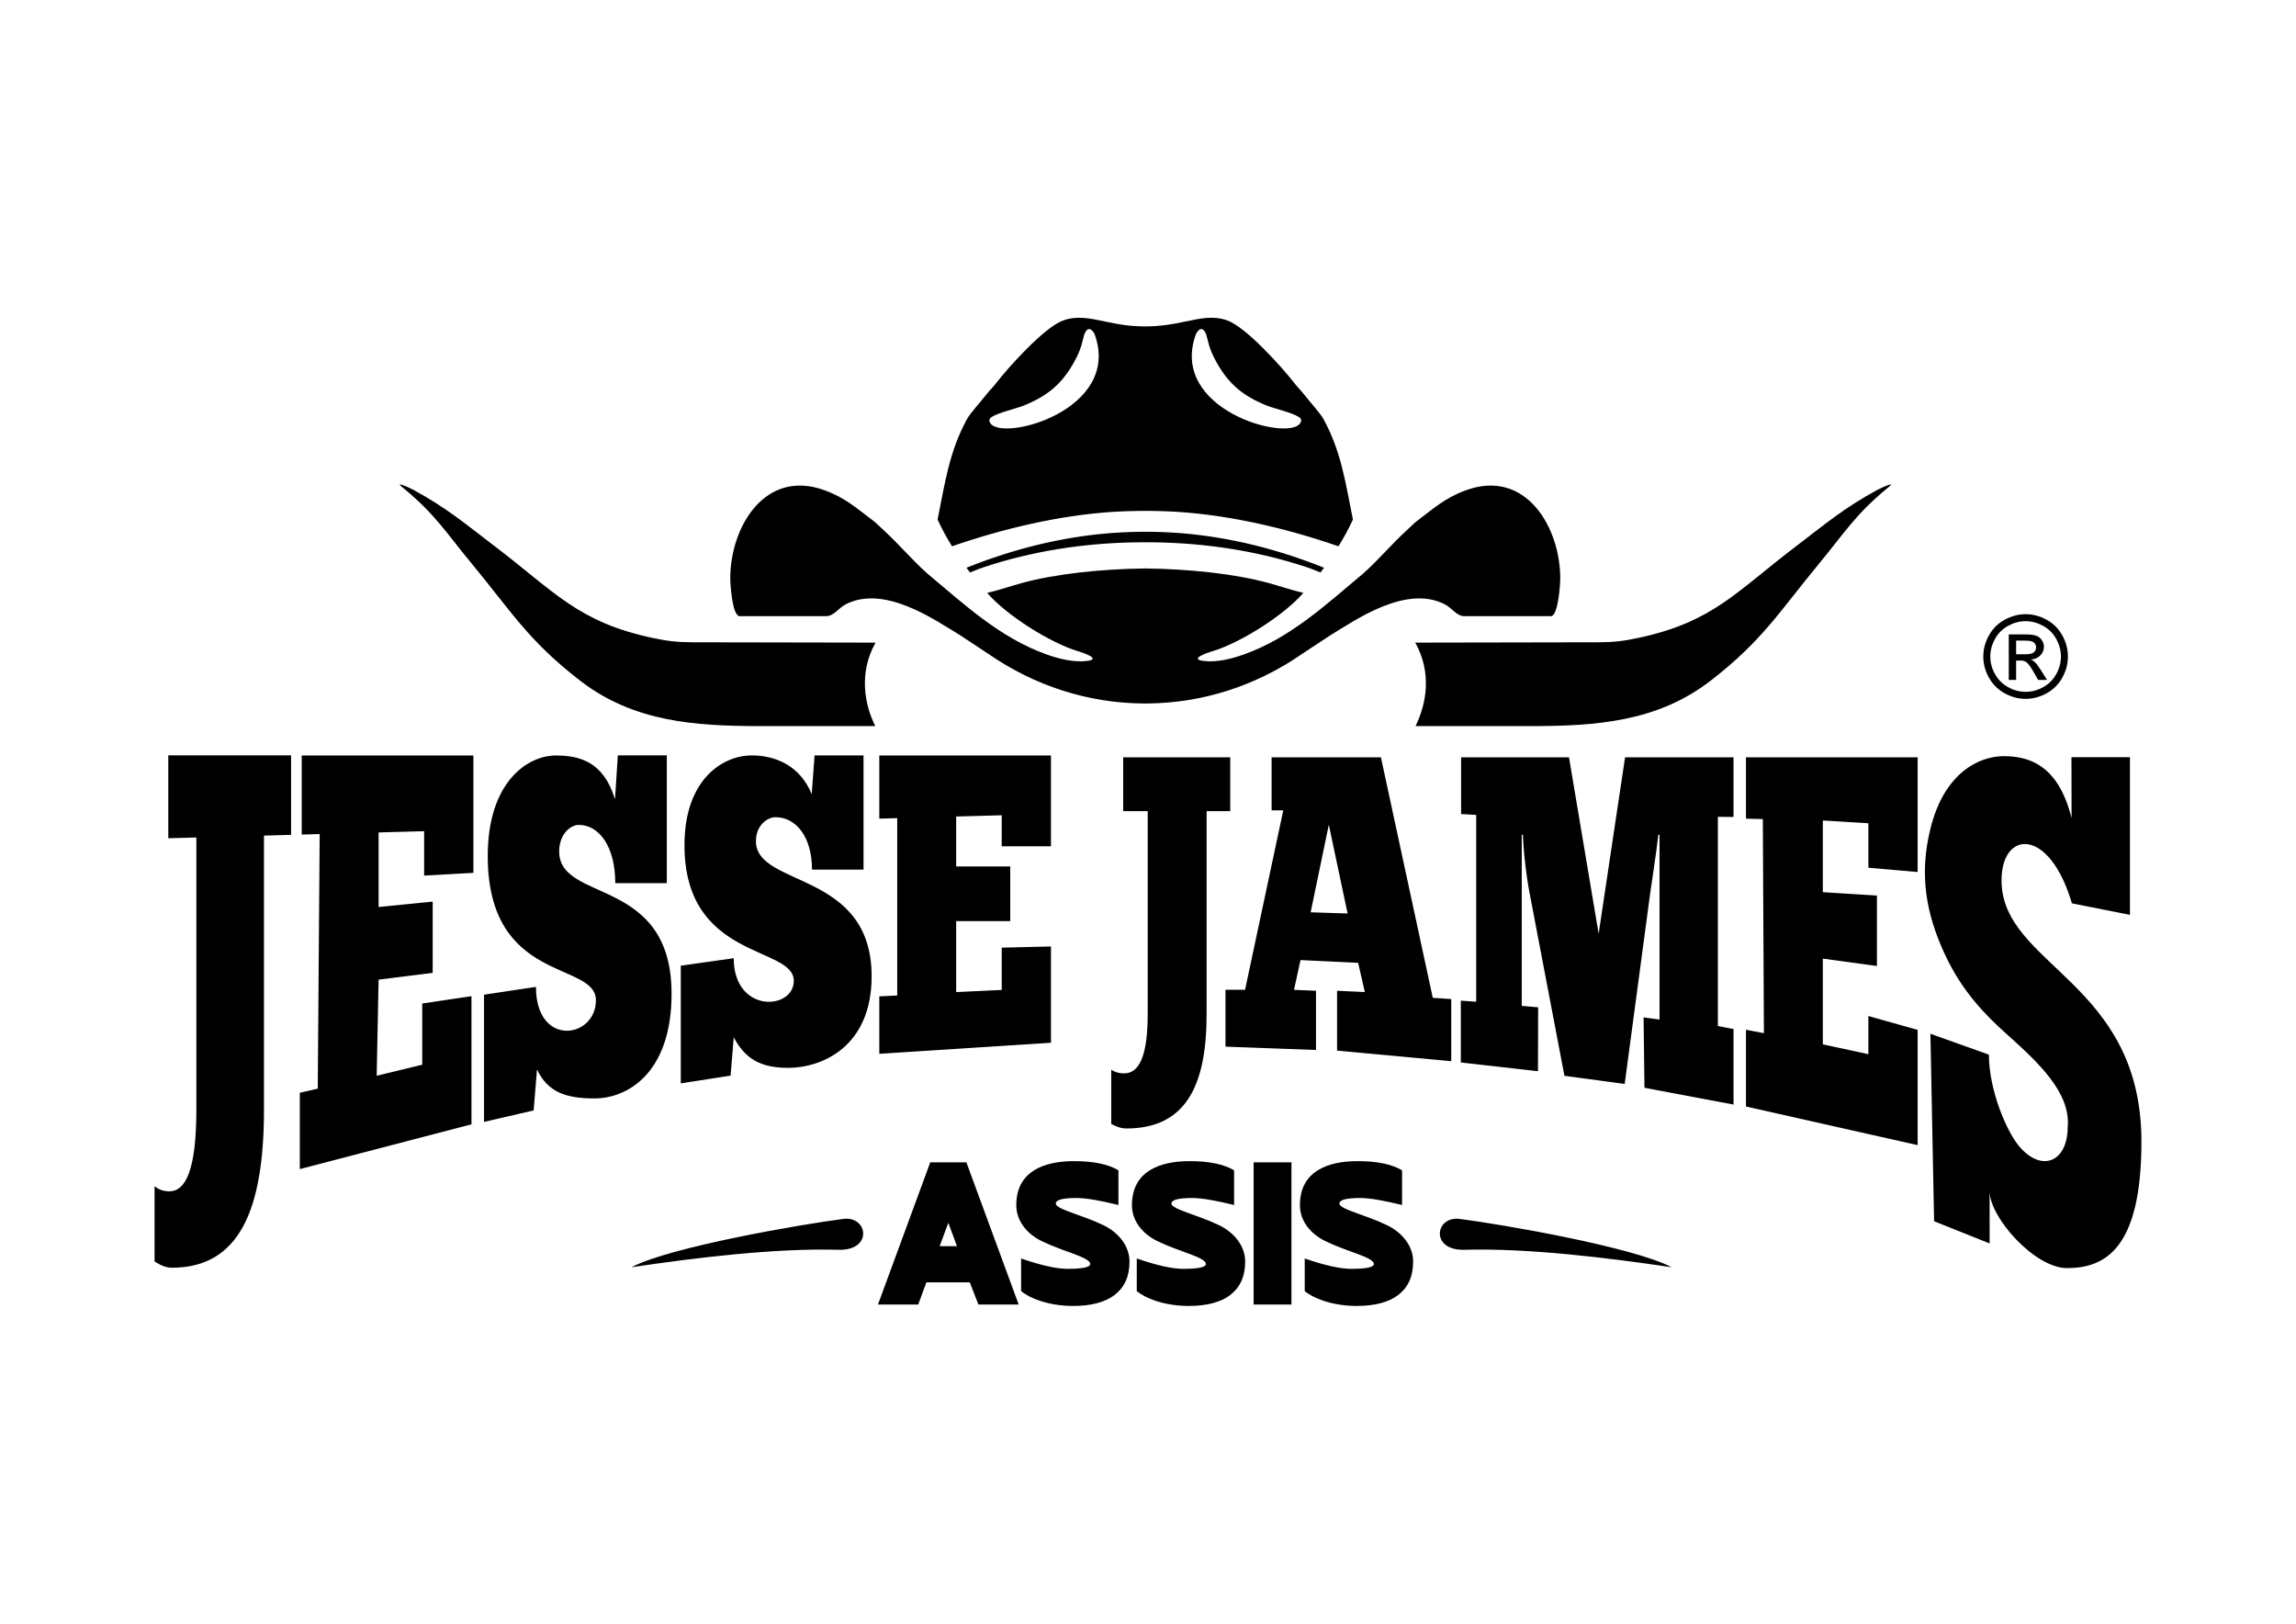
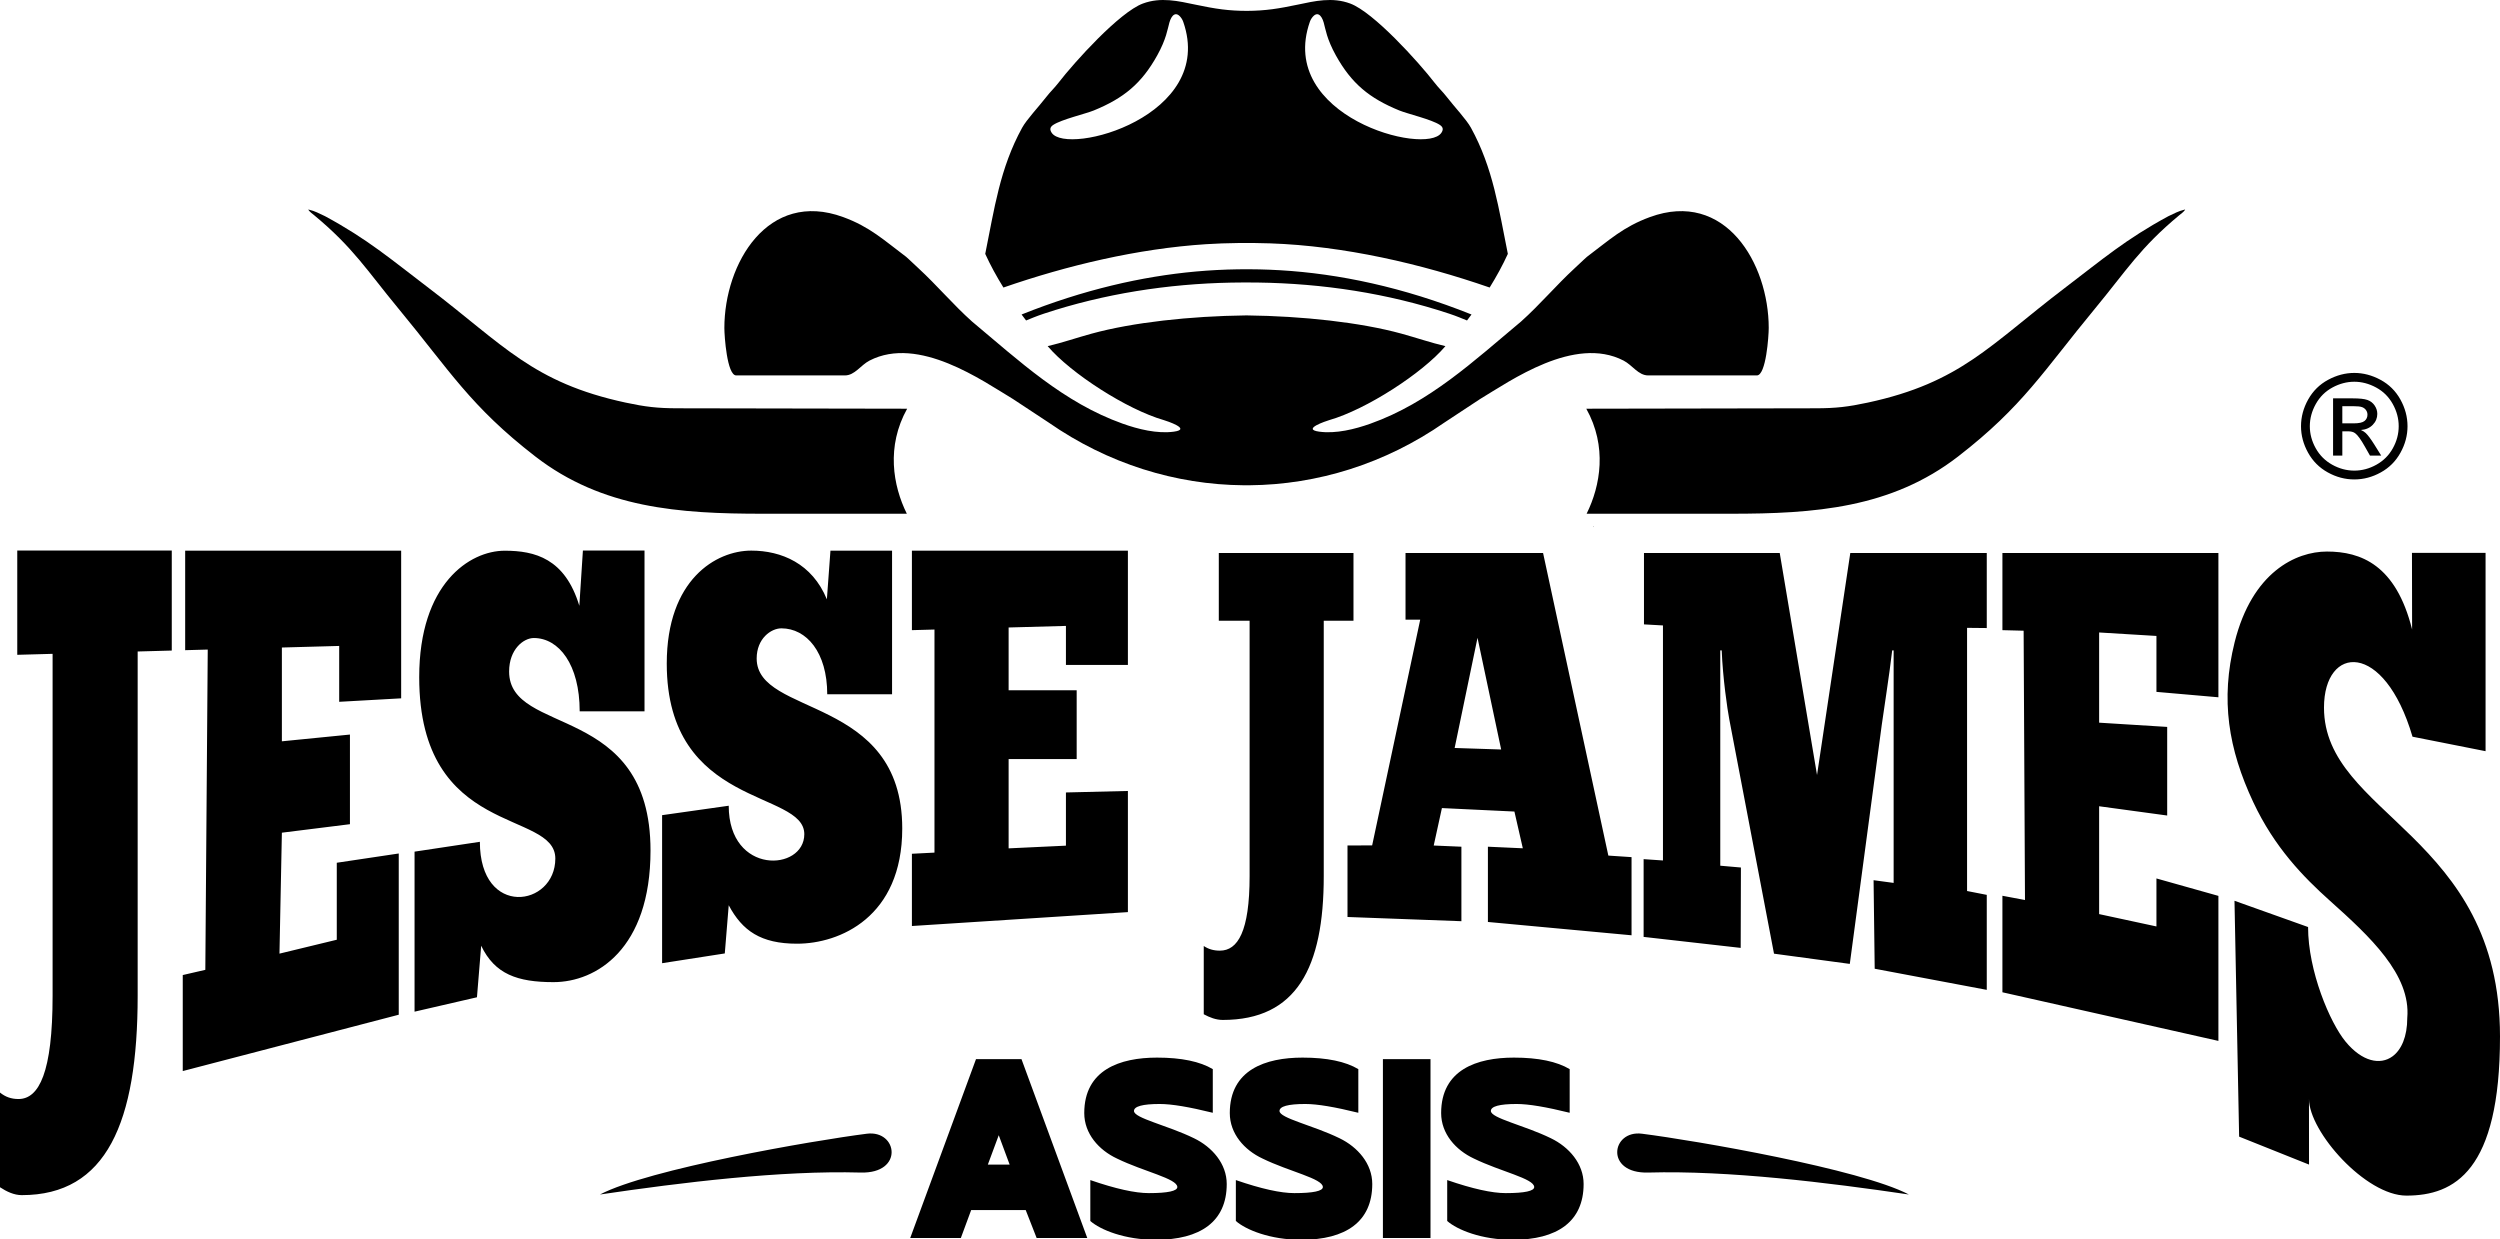
- <svg xmlns="http://www.w3.org/2000/svg" viewBox="0 0 841.89 595.276">
+ <svg xmlns="http://www.w3.org/2000/svg" viewBox="0 0 728.53 361.054">
  <g id="logo-assis" class="logo-pub">
-     <path fill-rule="evenodd" d="M267.768 212.074c0-18.86 12.702-40.355 34.626-32.323 7.786 2.854 11.789 6.668 18.354 11.589.061.053.785.708.906.822l2.676 2.506c5.387 4.966 10.139 10.627 15.591 15.503 13.742 11.469 26.708 23.66 43.922 29.785 4.473 1.591 10.033 3.003 14.943 2.323 5.246-.726-2.157-3.118-2.961-3.364-10.73-3.075-27.131-13.644-33.843-21.554 4.249-.99 8.485-2.454 12.812-3.64 12.048-3.303 28.735-5.109 44.88-5.314.141-.002.281-.002.422-.001 16.178.198 32.912 2.005 44.987 5.315 4.326 1.186 8.563 2.65 12.811 3.64-6.712 7.911-23.114 18.479-33.843 21.554-.803.246-8.206 2.638-2.961 3.364 4.91.68 10.47-.732 14.943-2.323 17.214-6.125 30.18-18.316 43.922-29.785 5.452-4.876 10.204-10.537 15.591-15.503l2.676-2.506c.121-.114.845-.769.906-.822 6.564-4.921 10.568-8.736 18.354-11.589 21.924-8.032 34.626 13.462 34.626 32.323 0 2.262-.762 13.82-3.455 13.82h-31.671c-2.883 0-4.583-2.986-7.187-4.33-14.291-7.376-32.926 5.89-41.792 11.206l-10.412 6.864c-17.292 12.017-37.022 18.106-56.785 18.27l-.201.001c-.222.001-.445.002-.667.002-.222 0-.445-.001-.667-.002l-.201-.001c-19.763-.164-39.493-6.253-56.785-18.27l-10.412-6.864c-8.866-5.316-27.501-18.582-41.792-11.206-2.603 1.344-4.303 4.33-7.187 4.33h-31.671c-2.693 0-3.455-11.558-3.455-13.82zm155.404-13.247c19.012.257 37.921 3.146 55.802 9.065 2.3.762 3.902 1.468 5.208 1.992l1.313-1.744c-20-8.009-38.734-11.894-55.758-12.898-8.132-.479-16.467-.36-24.574.372-15.676 1.42-32.712 5.289-50.782 12.526l1.313 1.744c1.306-.524 2.909-1.23 5.208-1.992 17.51-5.796 36.004-8.686 54.617-9.045 2.551-.05 5.102-.055 7.653-.019zm3.684-11.415c21.451.729 43.925 5.938 63.929 12.871 2.011-3.252 3.802-6.52 5.299-9.809-2.667-13.151-4.253-24.91-10.745-36.743-1.321-2.408-4.793-6.072-7.088-9.035-1.209-1.561-2.253-2.463-3.461-4.025-4.747-6.143-17.824-20.619-24.645-23.15-5.253-1.948-10.284-.724-15.429.349-2.55.532-4.9.989-7.266 1.304-4.743.632-9.909.65-14.666.047-2.488-.316-4.947-.792-7.626-1.351-5.145-1.073-10.177-2.297-15.429-.349-6.821 2.531-19.898 17.007-24.645 23.15-1.207 1.562-2.252 2.464-3.461 4.025-2.295 2.962-5.767 6.627-7.088 9.035-6.492 11.833-8.077 23.591-10.745 36.743 1.497 3.289 3.288 6.557 5.299 9.809 18.495-6.41 39.101-11.346 59.058-12.631 5.939-.381 12.678-.445 18.707-.24zm49.855-32.212c-4.552 6.756-47.884-4.851-38.335-32.322.127-.366.288-.702.489-1.001 1.616-2.398 2.95-.949 3.557 1.188.543 1.914.878 4.764 3.548 9.574 4.546 8.187 9.765 12.482 18.5 16.049 2.383.973 9.398 2.608 11.804 4.208.945.628 1.083 1.345.437 2.304zm-113.546 0c4.552 6.756 47.884-4.851 38.335-32.322-.127-.366-.288-.702-.489-1.001-1.616-2.398-2.95-.949-3.557 1.188-.543 1.914-.878 4.764-3.548 9.574-4.546 8.187-9.765 12.482-18.5 16.049-2.383.973-9.398 2.608-11.804 4.208-.945.628-1.083 1.345-.437 2.304z" />
-     <path fill-rule="evenodd" d="M693.334 177.567c-1.99.485-2.853 1.064-4.76 1.926-12.425 6.718-19.161 12.525-30.271 20.978-21.753 16.55-30.227 27.505-57.3 33.339-5.784 1.246-9.313 1.652-15.156 1.662l-66.903.123c6.131 10.991 4.153 22.402.094 30.607h42.035c24.28 0 46.698-1.58 66.23-16.691 18.939-14.649 24.927-25.002 39.857-43.063 9.26-11.2 13.147-17.755 24.636-27.28.584-.484 1.131-.829 1.623-1.506.074-.127-.048-.105-.084-.096zm-172.404 92.357l.086.176.086-.176h-.172zM407.468 412.058c1.671.904 3.55 1.658 5.533 1.658 21.503 0 29.436-15.22 29.436-41.893v-74.442h8.664v-19.741h-39.248v19.741h8.977v74.442c0 16.124-3.445 21.7-8.664 21.7-1.879 0-3.34-.452-4.698-1.356v19.891zm124.664-23.01v-22.777l-6.763-.45-19.02-88.18h-40.083v19.439h4.28l-14.007 65.777-7.183.012v20.845l33.194 1.229v-21.709l-8.068-.345 2.388-10.912 21.129 1.009 2.449 10.709-10.174-.462v21.933l41.857 3.881zm-51.551-54.587l6.665-32.106 6.891 32.549-13.556-.443zm127.927-28.438v67.759l-5.846-.787.327 25.799 32.658 6.158v-27.683l-5.74-1.125v-76.687l5.74.056v-21.87h-39.769l-9.694 64.696-10.869-64.696h-39.561v20.802l5.533.309v68.49l-5.637-.386v22.657l28.288 3.205.067-23.424-6.018-.527v-62.747h.418c.313 8.063 1.669 17.254 2.192 19.995l13.049 68.39 22.087 2.979 9.329-69.757c.501-3.749 2.192-14.352 3.027-21.608h.418zm31.701-28.382v22.488l6.181.161.395 78.477-6.577-1.237v28.125l62.942 14.171v-42.262l-18.057-5.081v13.988l-16.701-3.599v-31.426l19.832 2.699v-25.82l-19.832-1.237v-26.285l16.701 1.012v16.299l18.057 1.575v-42.049h-62.942zm68.98 170.081l20.367 8.144-.012-19.138c.01 9.57 16.509 28.18 28.388 28.18 13.998 0 27.278-7.15 27.278-46.368 0-58.866-51.292-64.464-51.292-95.836 0-18.296 17.546-19.637 25.797 8.472l21.289 4.221v-57.801h-21.45l.043 22.337c-4.704-18.855-14.933-22.713-24.813-22.713-9.028 0-21.796 5.963-26.904 26.429-4.17 16.702-1.847 31.093 5.429 46.602 6.186 13.185 14.593 21.799 22.338 28.731 11.632 10.411 23.649 21.533 22.54 34.156 0 5.436-1.708 9.287-4.299 11.189-3.583 2.631-8.858 1.535-13.643-4.246-4.598-5.555-10.964-20.607-10.964-33.441l-21.444-7.652 1.352 68.735zm-652.509 14.748c1.916 1.254 4.071 2.299 6.347 2.299 24.669 0 33.77-21.112 33.77-58.108v-100.315l9.939-.274v-29.147H61.709v30.388l10.298-.284v99.632c0 22.365-3.951 30.099-9.939 30.099-2.156 0-3.832-.627-5.389-1.881v27.59zm53.961-185.509v29.004l6.576-.182-.703 93.333-6.577 1.519v27.979l62.942-16.419v-46.985l-18.058 2.699v22.435l-16.701 4.049.703-35.244 19.833-2.474v-26.124l-19.833 1.968v-27.331l16.701-.46v16.28l18.059-1.012v-43.035h-62.942zm66.846 134.347l18.184-4.198 1.23-15.021c3.966 8.286 10.537 10.611 21.079 10.611 12.422 0 28.267-9.625 28.267-38.349 0-43.27-41.204-33.208-41.204-52.173 0-6.444 4.175-9.758 7.202-9.758 7.307 0 13.362 7.733 13.362 21.358h18.893v-46.862h-17.954l-1.044 16.114c-4.175-13.81-12.965-16.052-21.733-16.052-10.23 0-24.926 9.607-24.926 36.858 0 46.952 39.665 38.489 39.665 52.85 0 14.083-21.988 17.403-21.988-4.881l-19.034 2.868v46.635zm72.138-14.127l18.267-2.844 1.148-14.048c3.967 7.456 9.361 11.209 19.903 11.209 12.422 0 30.662-7.718 30.662-33.566 0-38.937-42.422-32.486-42.422-49.551 0-5.799 4.175-8.782 7.202-8.782 7.306 0 13.361 6.959 13.361 19.219h18.892v-41.861h-17.954l-1.044 14.192c-4.284-10.458-13.265-14.201-22.033-14.201-10.23 0-24.626 8.402-24.626 32.923 0 42.25 40.084 36.783 40.084 49.706 0 10.851-22.026 12.034-22.026-8.284l-19.415 2.75v43.138zm72.796-120.22v23.166l6.577-.18v65.005l-6.577.337v21.054l62.942-4.049v-35.306l-18.057.438v15.502l-16.702.787v-26.026h19.832v-20.042h-19.832v-18.297l16.702-.46v11.373h18.057v-33.303h-62.942zm290.529 187.625c-23.668-3.497-52.677-7.052-75.944-6.397-12.718.359-10.801-12.458-1.826-11.317 15.683 1.996 63.597 10.287 77.769 17.713zm-271.848-38.453l-19.169 52.12h14.753l3.003-8.127h15.901l3.18 8.127h14.753l-19.17-52.12h-13.251zm6.625 22.173l3.18 8.569h-6.36l3.18-8.569zm46.122-22.615c-10.777 0-21.201 3.534-21.201 16.166 0 6.007 4.24 10.777 9.54 13.251 7.774 3.798 17.579 5.83 17.579 8.304 0 1.148-2.738 1.767-8.304 1.767-3.975 0-9.629-1.237-17.049-3.799v11.926c2.915 2.562 9.982 5.477 19.081 5.477 12.986 0 20.671-5.3 20.671-16.255 0-5.918-4.24-10.777-9.54-13.339-7.774-3.799-17.491-5.83-17.491-7.95 0-1.325 2.474-2.032 7.509-2.032 3.534 0 8.657.883 15.459 2.562v-12.721c-3.71-2.208-9.099-3.357-16.254-3.357zm42.411 0c-10.777 0-21.201 3.534-21.201 16.166 0 6.007 4.24 10.777 9.54 13.251 7.774 3.798 17.579 5.83 17.579 8.304 0 1.148-2.738 1.767-8.304 1.767-3.975 0-9.629-1.237-17.049-3.799v11.926c2.915 2.562 9.982 5.477 19.081 5.477 12.986 0 20.671-5.3 20.671-16.255 0-5.918-4.24-10.777-9.54-13.339-7.774-3.799-17.491-5.83-17.491-7.95 0-1.325 2.474-2.032 7.509-2.032 3.534 0 8.657.883 15.459 2.562v-12.721c-3.71-2.208-9.099-3.357-16.254-3.357zm37.288 52.561v-52.12h-13.869v52.12h13.869zm24.302-52.561c-10.777 0-21.201 3.534-21.201 16.166 0 6.007 4.24 10.777 9.54 13.251 7.774 3.798 17.579 5.83 17.579 8.304 0 1.148-2.738 1.767-8.304 1.767-3.975 0-9.629-1.237-17.049-3.799v11.926c2.915 2.562 9.982 5.477 19.081 5.477 12.986 0 20.671-5.3 20.671-16.255 0-5.918-4.24-10.777-9.54-13.339-7.774-3.799-17.491-5.83-17.491-7.95 0-1.325 2.474-2.032 7.509-2.032 3.534 0 8.657.883 15.459 2.562v-12.721c-3.71-2.208-9.099-3.357-16.254-3.357zm-351.203-248.124c1.99.485 2.853 1.064 4.76 1.926 12.425 6.718 19.161 12.525 30.271 20.978 21.753 16.55 30.227 27.505 57.3 33.339 5.784 1.246 9.313 1.652 15.156 1.662l66.903.123c-6.131 10.991-4.153 22.402-.094 30.607h-42.036c-24.279 0-46.698-1.58-66.23-16.691-18.939-14.649-24.927-25.002-39.857-43.063-9.26-11.2-13.147-17.755-24.636-27.28-.584-.484-1.131-.829-1.623-1.506-.074-.127.048-.105.084-.096zm84.871 287.019c23.668-3.497 52.677-7.052 75.944-6.397 12.718.359 10.801-12.458 1.826-11.317-15.683 1.996-63.597 10.287-77.769 17.713zm511.239-239.417c2.604 0 5.145.667 7.63 2.007 2.478 1.334 4.415 3.25 5.797 5.735 1.383 2.492 2.078 5.089 2.078 7.784 0 2.674-.681 5.25-2.05 7.714-1.362 2.471-3.271 4.387-5.734 5.749-2.464 1.369-5.04 2.049-7.721 2.049-2.688 0-5.264-.681-7.728-2.049-2.463-1.362-4.38-3.278-5.748-5.749-1.369-2.464-2.057-5.039-2.057-7.714 0-2.695.695-5.292 2.085-7.784 1.397-2.485 3.334-4.401 5.811-5.735 2.485-1.34 5.026-2.007 7.636-2.007zm-6.19 24.088v-16.677h5.742c1.965 0 3.383.154 4.261.463.884.309 1.579.843 2.106 1.614.519.765.779 1.579.779 2.443 0 1.214-.435 2.281-1.313 3.18-.87.905-2.028 1.411-3.474 1.523.59.246 1.067.54 1.418.884.674.653 1.495 1.755 2.471 3.306l2.035 3.264h-3.271l-1.488-2.625c-1.165-2.071-2.112-3.369-2.828-3.888-.491-.379-1.207-.569-2.155-.561h-1.586v7.075h-2.695zm2.695-9.391h3.271c1.565 0 2.632-.232 3.2-.695.569-.463.856-1.081.856-1.839 0-.491-.14-.933-.414-1.319-.274-.393-.653-.681-1.137-.87-.491-.189-1.39-.288-2.709-.288h-3.067v5.011zm3.495-12.129c-2.183 0-4.309.561-6.373 1.678-2.063 1.116-3.678 2.716-4.843 4.794-1.165 2.078-1.748 4.239-1.748 6.485 0 2.239.575 4.38 1.72 6.429 1.144 2.049 2.744 3.65 4.801 4.794 2.057 1.144 4.204 1.72 6.443 1.72 2.232 0 4.38-.575 6.436-1.72 2.057-1.144 3.657-2.744 4.794-4.794 1.137-2.05 1.705-4.19 1.705-6.429 0-2.246-.582-4.408-1.741-6.485-1.158-2.077-2.772-3.678-4.843-4.794-2.071-1.116-4.191-1.678-6.352-1.678z" />
+     <path fill-rule="evenodd" d="M211.088 95.582c0-18.86 12.702-40.355 34.626-32.323 7.786 2.854 11.789 6.668 18.354 11.589.061.053.785.708.906.822l2.676 2.506c5.387 4.966 10.139 10.627 15.591 15.503 13.742 11.469 26.708 23.66 43.922 29.785 4.473 1.591 10.033 3.003 14.943 2.323 5.246-.726-2.157-3.118-2.961-3.364-10.73-3.075-27.131-13.644-33.843-21.554 4.249-.99 8.485-2.454 12.812-3.64 12.048-3.303 28.735-5.109 44.88-5.314.141-.002.281-.002.422-.001 16.178.198 32.912 2.005 44.987 5.315 4.326 1.186 8.563 2.65 12.811 3.64-6.712 7.911-23.114 18.479-33.843 21.554-.803.246-8.206 2.638-2.961 3.364 4.91.68 10.47-.732 14.943-2.323 17.214-6.125 30.18-18.316 43.922-29.785 5.452-4.876 10.204-10.537 15.591-15.503l2.676-2.506c.121-.114.845-.769.906-.822 6.564-4.921 10.568-8.736 18.354-11.589 21.924-8.032 34.626 13.462 34.626 32.323 0 2.262-.762 13.82-3.455 13.82h-31.671c-2.883 0-4.583-2.986-7.187-4.33-14.291-7.376-32.926 5.89-41.792 11.206l-10.412 6.864c-17.292 12.017-37.022 18.106-56.785 18.27l-.201.001c-.222.001-.445.002-.667.002-.222 0-.445-.001-.667-.002l-.201-.001c-19.763-.164-39.493-6.253-56.785-18.27l-10.412-6.864c-8.866-5.316-27.501-18.582-41.792-11.206-2.603 1.344-4.303 4.33-7.187 4.33h-31.671c-2.693 0-3.455-11.558-3.455-13.82v-0zm155.404-13.247c19.012.257 37.921 3.146 55.802 9.065 2.3.762 3.902 1.468 5.208 1.992l1.313-1.744c-20-8.009-38.734-11.894-55.758-12.898-8.132-.479-16.467-.36-24.574.372-15.676 1.42-32.712 5.289-50.782 12.526l1.313 1.744c1.306-.524 2.909-1.23 5.208-1.992 17.51-5.796 36.004-8.686 54.617-9.045 2.551-.05 5.102-.055 7.653-.019zm3.684-11.415c21.451.729 43.925 5.938 63.929 12.871 2.011-3.252 3.802-6.52 5.299-9.809-2.667-13.151-4.253-24.91-10.745-36.743-1.321-2.408-4.793-6.072-7.088-9.035-1.209-1.561-2.253-2.463-3.461-4.025-4.747-6.143-17.824-20.619-24.645-23.15-5.253-1.948-10.284-.724-15.429.349-2.55.532-4.9.989-7.266 1.304-4.743.632-9.909.65-14.666.047-2.488-.316-4.947-.792-7.626-1.351-5.145-1.073-10.177-2.297-15.429-.349-6.821 2.531-19.898 17.007-24.645 23.15-1.207 1.562-2.252 2.464-3.461 4.025-2.295 2.962-5.767 6.627-7.088 9.035-6.492 11.833-8.077 23.591-10.745 36.743 1.497 3.289 3.288 6.557 5.299 9.809 18.495-6.41 39.101-11.346 59.058-12.631 5.939-.381 12.678-.445 18.707-.24zm49.855-32.212c-4.552 6.756-47.884-4.851-38.335-32.322.127-.366.288-.702.489-1.001 1.616-2.398 2.95-.949 3.557 1.188.543 1.914.878 4.764 3.548 9.574 4.546 8.187 9.765 12.482 18.5 16.049 2.383.973 9.398 2.608 11.804 4.208.945.628 1.083 1.345.437 2.304zm-113.546 0c4.552 6.756 47.884-4.851 38.335-32.322-.127-.366-.288-.702-.489-1.001-1.616-2.398-2.95-.949-3.557 1.188-.543 1.914-.878 4.764-3.548 9.574-4.546 8.187-9.765 12.482-18.5 16.049-2.383.973-9.398 2.608-11.804 4.208-.945.628-1.083 1.345-.437 2.304z" />
+     <path fill-rule="evenodd" d="M636.655 61.075c-1.99.485-2.853 1.064-4.76 1.926-12.425 6.718-19.161 12.525-30.271 20.978-21.753 16.55-30.227 27.505-57.3 33.339-5.784 1.246-9.313 1.652-15.156 1.662l-66.903.123c6.131 10.991 4.153 22.402.094 30.607h42.035c24.28 0 46.698-1.58 66.23-16.691 18.939-14.649 24.927-25.002 39.857-43.063 9.26-11.2 13.147-17.755 24.636-27.28.584-.484 1.131-.829 1.623-1.506.074-.127-.048-.105-.084-.096h-0zM464.251 153.432l.086.176.086-.176h-.172 0zm-113.463 142.133c1.671.904 3.55 1.658 5.533 1.658 21.503 0 29.436-15.22 29.436-41.893v-74.442h8.664v-19.741h-39.248v19.741h8.977v74.442c0 16.124-3.445 21.7-8.664 21.7-1.879 0-3.34-.452-4.698-1.356v19.891zm124.664-23.01v-22.777l-6.763-.45-19.02-88.18h-40.083v19.439h4.28l-14.007 65.777-7.183.012v20.845l33.194 1.229v-21.709l-8.068-.345 2.388-10.912 21.129 1.009 2.449 10.709-10.174-.462v21.933l41.857 3.881zm-51.551-54.587l6.665-32.106 6.891 32.549-13.556-.443zm127.927-28.438v67.759l-5.846-.787.327 25.799 32.658 6.158v-27.683l-5.74-1.125v-76.687l5.74.056v-21.87h-39.769l-9.694 64.696-10.869-64.696h-39.561v20.802l5.533.309v68.49l-5.637-.386v22.657l28.288 3.205.067-23.424-6.018-.527v-62.747h.418c.313 8.063 1.669 17.254 2.192 19.995l13.049 68.39 22.087 2.979 9.329-69.757c.501-3.749 2.192-14.352 3.027-21.608h.418zm31.701-28.382v22.488l6.181.161.395 78.477-6.577-1.237v28.125l62.942 14.171v-42.262l-18.057-5.081v13.988l-16.701-3.599v-31.426l19.832 2.699v-25.82l-19.832-1.237v-26.285l16.701 1.012v16.299l18.057 1.575v-42.049h-62.942zm68.98 170.081l20.367 8.144-.012-19.138c.01 9.57 16.509 28.18 28.388 28.18 13.998 0 27.278-7.15 27.278-46.368 0-58.866-51.292-64.464-51.292-95.836 0-18.296 17.546-19.637 25.797 8.472l21.289 4.221v-57.801h-21.45l.043 22.337c-4.704-18.855-14.933-22.713-24.813-22.713-9.028 0-21.796 5.963-26.904 26.429-4.17 16.702-1.847 31.093 5.429 46.602 6.186 13.185 14.593 21.799 22.338 28.731 11.632 10.411 23.649 21.533 22.54 34.156 0 5.436-1.708 9.287-4.299 11.189-3.583 2.631-8.858 1.535-13.643-4.246-4.598-5.555-10.964-20.607-10.964-33.441l-21.444-7.652 1.352 68.735h0zM-0 345.977c1.916 1.254 4.071 2.299 6.347 2.299 24.669 0 33.77-21.112 33.77-58.108v-100.315l9.939-.274v-29.147h-45.026v30.388l10.298-.284v99.632c0 22.365-3.951 30.099-9.939 30.099-2.156 0-3.832-.627-5.389-1.881v27.59zm53.961-185.509v29.004l6.576-.182-.703 93.333-6.577 1.519v27.979l62.942-16.419v-46.985l-18.058 2.699v22.435l-16.701 4.049.703-35.244 19.833-2.474v-26.124l-19.833 1.968v-27.331l16.701-.46v16.28l18.059-1.012v-43.035h-62.942zm66.846 134.347l18.184-4.198 1.23-15.021c3.966 8.286 10.537 10.611 21.079 10.611 12.422 0 28.267-9.625 28.267-38.349 0-43.27-41.204-33.208-41.204-52.173 0-6.444 4.175-9.758 7.202-9.758 7.307 0 13.362 7.733 13.362 21.358h18.893v-46.862h-17.954l-1.044 16.114c-4.175-13.81-12.965-16.052-21.733-16.052-10.23 0-24.926 9.607-24.926 36.858 0 46.952 39.665 38.489 39.665 52.85 0 14.083-21.988 17.403-21.988-4.881l-19.034 2.868v46.635zm72.138-14.127l18.267-2.844 1.148-14.048c3.967 7.456 9.361 11.209 19.903 11.209 12.422 0 30.662-7.718 30.662-33.566 0-38.937-42.422-32.486-42.422-49.551 0-5.799 4.175-8.782 7.202-8.782 7.306 0 13.361 6.959 13.361 19.219h18.892v-41.861h-17.954l-1.044 14.192c-4.284-10.458-13.265-14.201-22.033-14.201-10.23 0-24.626 8.402-24.626 32.923 0 42.25 40.084 36.783 40.084 49.706 0 10.851-22.026 12.034-22.026-8.284l-19.415 2.75v43.138zm72.796-120.22v23.166l6.577-.18v65.005l-6.577.337v21.054l62.942-4.049v-35.306l-18.057.438v15.502l-16.702.787v-26.026h19.832v-20.042h-19.832v-18.297l16.702-.46v11.373h18.057v-33.303h-62.942zM556.269 348.093c-23.668-3.497-52.677-7.052-75.944-6.397-12.718.359-10.801-12.458-1.826-11.317 15.683 1.996 63.597 10.287 77.769 17.713zM284.42 308.641l-19.169 52.12h14.753l3.003-8.127h15.901l3.18 8.127h14.753l-19.17-52.12H284.42zm6.625 22.173l3.18 8.569h-6.36l3.18-8.569zm46.122-22.615c-10.777 0-21.201 3.534-21.201 16.166 0 6.007 4.24 10.777 9.54 13.251 7.774 3.798 17.579 5.83 17.579 8.304 0 1.148-2.738 1.767-8.304 1.767-3.975 0-9.629-1.237-17.049-3.799v11.926c2.915 2.562 9.982 5.477 19.081 5.477 12.986 0 20.671-5.3 20.671-16.255 0-5.918-4.24-10.777-9.54-13.339-7.774-3.799-17.491-5.83-17.491-7.95 0-1.325 2.474-2.032 7.509-2.032 3.534 0 8.657.883 15.459 2.562v-12.721c-3.71-2.208-9.099-3.357-16.254-3.357zm42.411 0c-10.777 0-21.201 3.534-21.201 16.166 0 6.007 4.24 10.777 9.54 13.251 7.774 3.798 17.579 5.83 17.579 8.304 0 1.148-2.738 1.767-8.304 1.767-3.975 0-9.629-1.237-17.049-3.799v11.926c2.915 2.562 9.982 5.477 19.081 5.477 12.986 0 20.671-5.3 20.671-16.255 0-5.918-4.24-10.777-9.54-13.339-7.774-3.799-17.491-5.83-17.491-7.95 0-1.325 2.474-2.032 7.509-2.032 3.534 0 8.657.883 15.459 2.562v-12.721c-3.71-2.208-9.099-3.357-16.254-3.357zm37.288 52.561v-52.12h-13.869v52.12h13.869zm24.302-52.561c-10.777 0-21.201 3.534-21.201 16.166 0 6.007 4.24 10.777 9.54 13.251 7.774 3.798 17.579 5.83 17.579 8.304 0 1.148-2.738 1.767-8.304 1.767-3.975 0-9.629-1.237-17.049-3.799v11.926c2.915 2.562 9.982 5.477 19.081 5.477 12.986 0 20.671-5.3 20.671-16.255 0-5.918-4.24-10.777-9.54-13.339-7.774-3.799-17.491-5.83-17.491-7.95 0-1.325 2.474-2.032 7.509-2.032 3.534 0 8.657.883 15.459 2.562v-12.721c-3.71-2.208-9.099-3.357-16.254-3.357zM89.965 61.075c1.99.485 2.853 1.064 4.76 1.926 12.425 6.718 19.161 12.525 30.271 20.978 21.753 16.55 30.227 27.505 57.3 33.339 5.784 1.246 9.313 1.652 15.156 1.662l66.903.123c-6.131 10.991-4.153 22.402-.094 30.607h-42.036c-24.279 0-46.698-1.58-66.23-16.691-18.939-14.649-24.927-25.002-39.857-43.063-9.26-11.2-13.147-17.755-24.636-27.28-.584-.484-1.131-.829-1.623-1.506-.074-.127.048-.105.084-.096h0zM174.837 348.093c23.668-3.497 52.677-7.052 75.944-6.397 12.718.359 10.801-12.458 1.826-11.317-15.683 1.996-63.597 10.287-77.769 17.713zM686.075 108.676c2.604 0 5.145.667 7.63 2.007 2.478 1.334 4.415 3.25 5.797 5.735 1.383 2.492 2.078 5.089 2.078 7.784 0 2.674-.681 5.25-2.05 7.714-1.362 2.471-3.271 4.387-5.734 5.749-2.464 1.369-5.04 2.049-7.721 2.049-2.688 0-5.264-.681-7.728-2.049-2.463-1.362-4.38-3.278-5.748-5.749-1.369-2.464-2.057-5.039-2.057-7.714 0-2.695.695-5.292 2.085-7.784 1.397-2.485 3.334-4.401 5.811-5.735 2.485-1.34 5.026-2.007 7.636-2.007zm-6.19 24.088v-16.677h5.742c1.965 0 3.383.154 4.261.463.884.309 1.579.843 2.106 1.614.519.765.779 1.579.779 2.443 0 1.214-.435 2.281-1.313 3.18-.87.905-2.028 1.411-3.474 1.523.59.246 1.067.54 1.418.884.674.653 1.495 1.755 2.471 3.306l2.035 3.264h-3.271l-1.488-2.625c-1.165-2.071-2.112-3.369-2.828-3.888-.491-.379-1.207-.569-2.155-.561h-1.586v7.075h-2.695zm2.695-9.391h3.271c1.565 0 2.632-.232 3.2-.695.569-.463.856-1.081.856-1.839 0-.491-.14-.933-.414-1.319-.274-.393-.653-.681-1.137-.87-.491-.189-1.39-.288-2.709-.288h-3.067v5.011zm3.495-12.129c-2.183 0-4.309.561-6.373 1.678-2.063 1.116-3.678 2.716-4.843 4.794-1.165 2.078-1.748 4.239-1.748 6.485 0 2.239.575 4.38 1.72 6.429 1.144 2.049 2.744 3.65 4.801 4.794 2.057 1.144 4.204 1.72 6.443 1.72 2.232 0 4.38-.575 6.436-1.72 2.057-1.144 3.657-2.744 4.794-4.794 1.137-2.05 1.705-4.19 1.705-6.429 0-2.246-.582-4.408-1.741-6.485-1.158-2.077-2.772-3.678-4.843-4.794-2.071-1.116-4.191-1.678-6.352-1.678z" />
  </g>
</svg>
